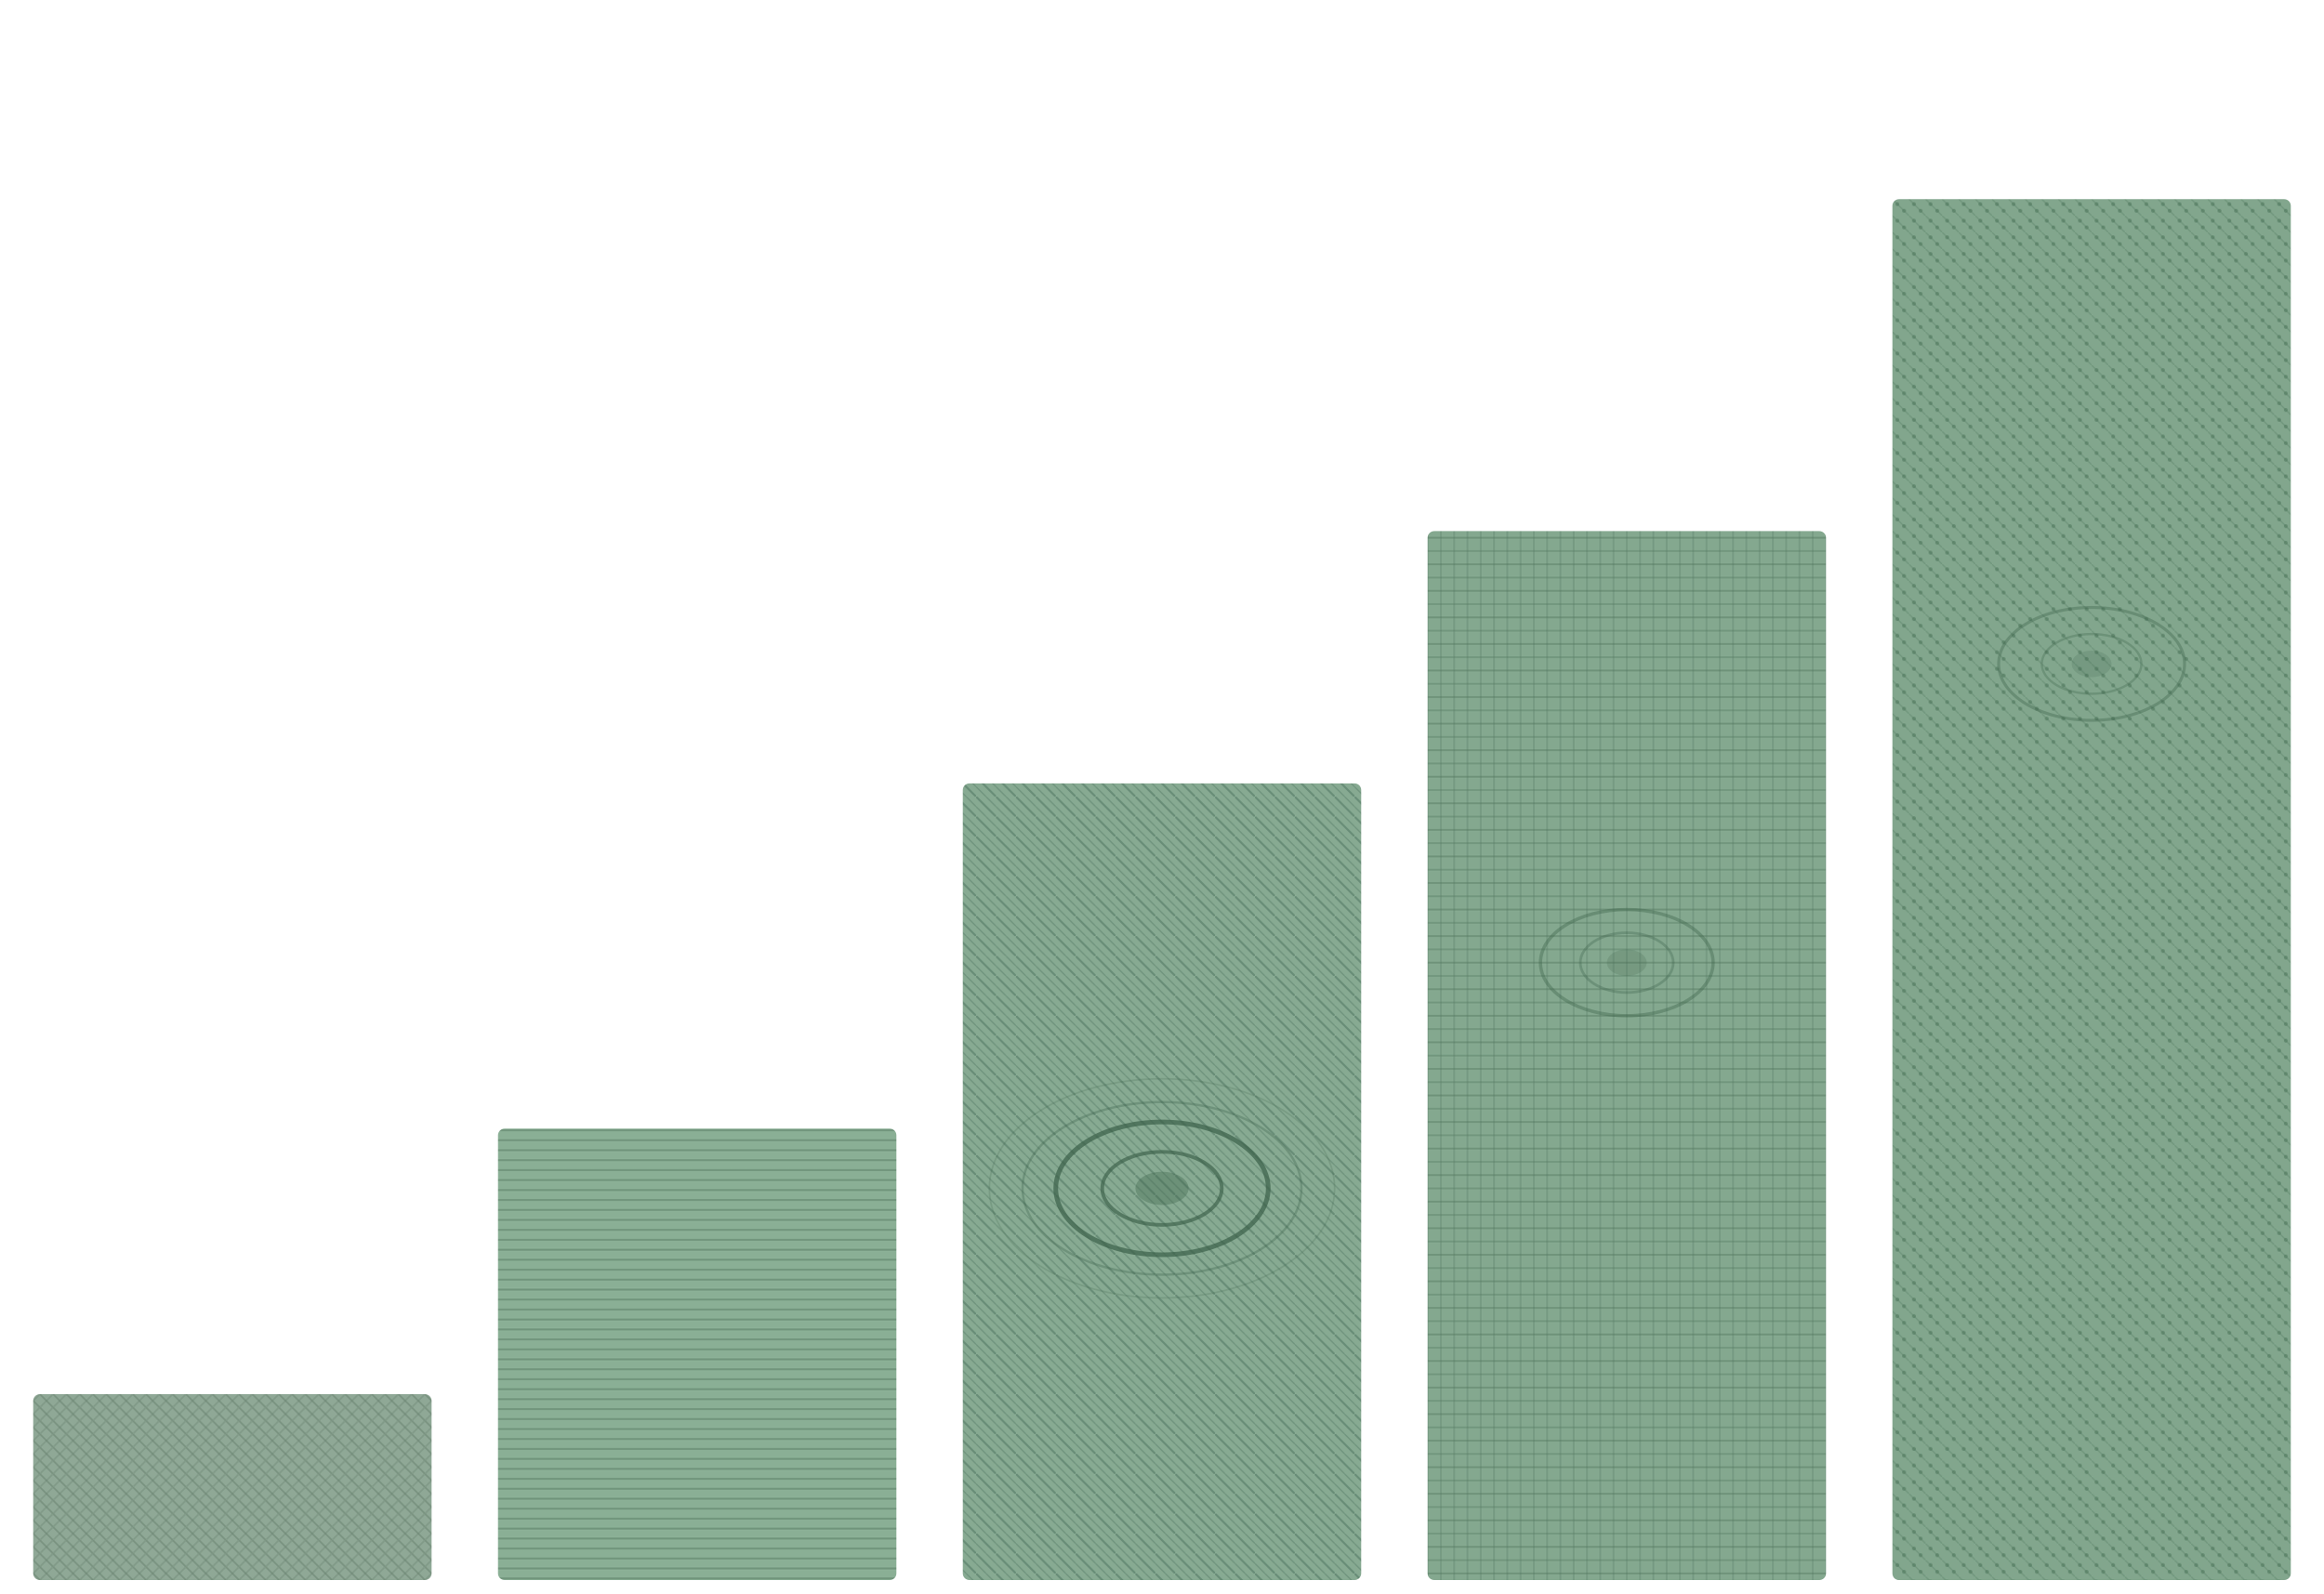
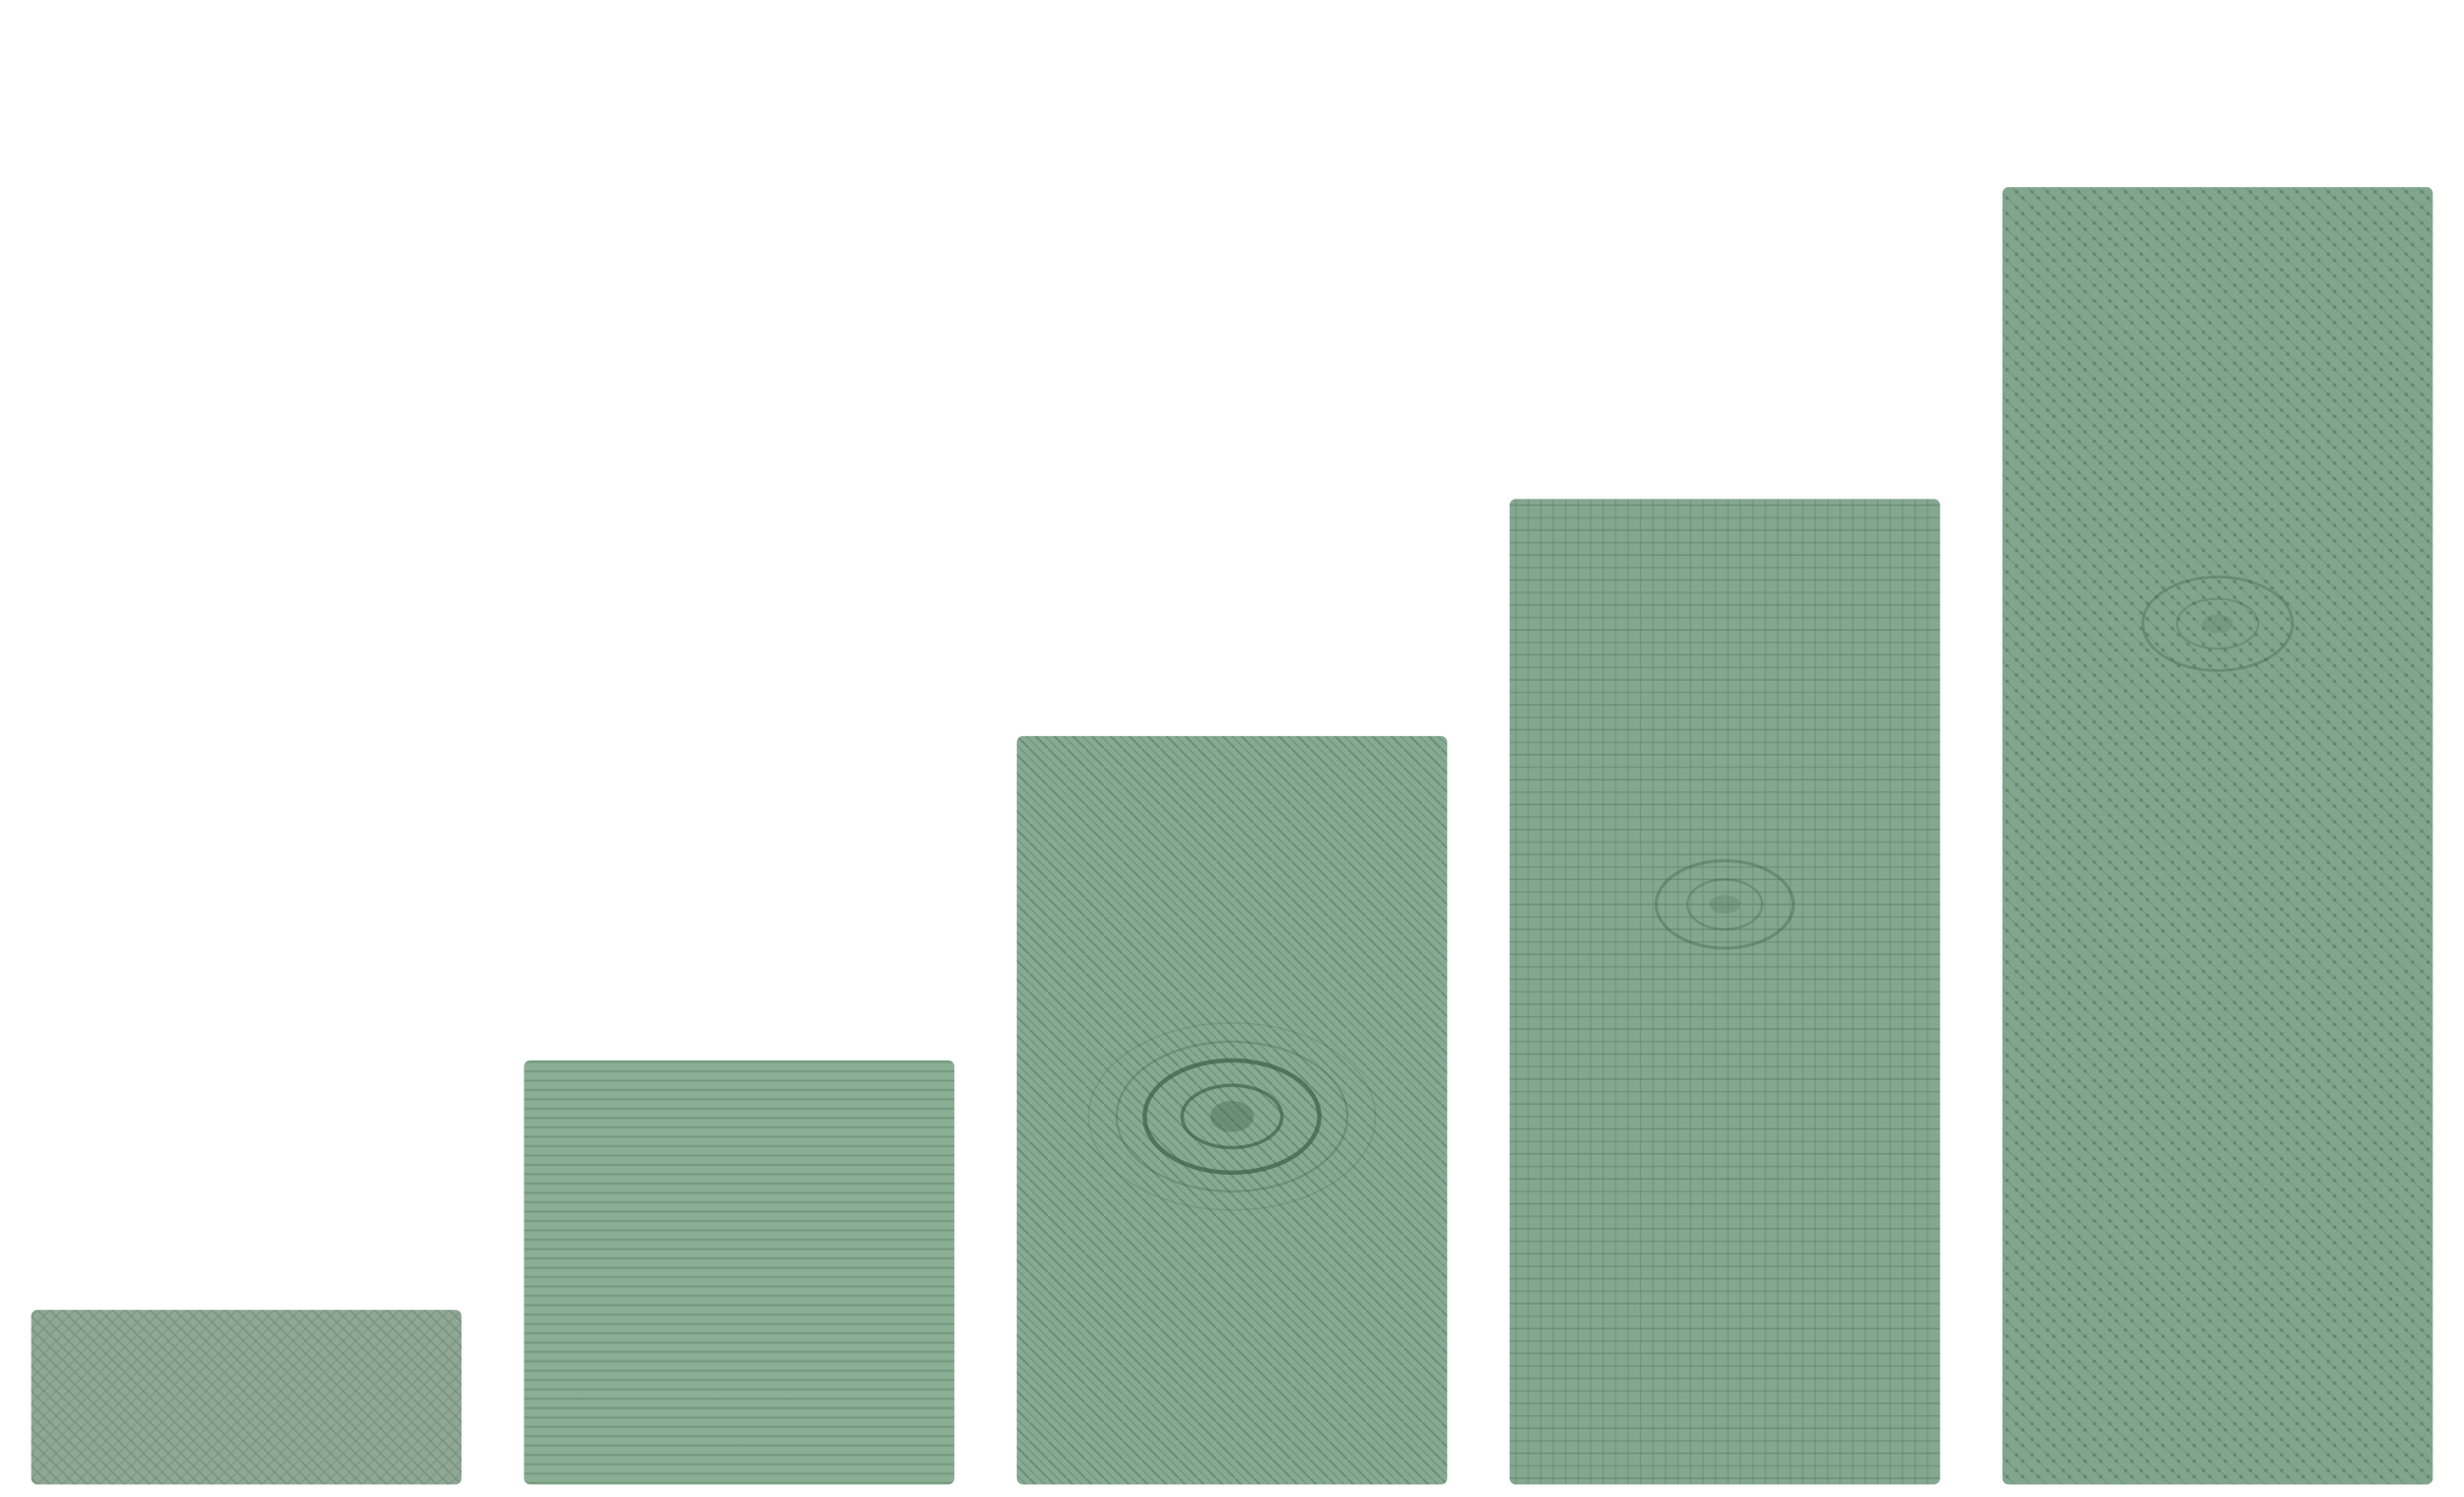
- <svg xmlns="http://www.w3.org/2000/svg" viewBox="0 0 700 480" fill="none">
+ <svg xmlns="http://www.w3.org/2000/svg" viewBox="0 0 790 480" fill="none">
  <defs>
    <pattern id="hatch" patternUnits="userSpaceOnUse" width="4" height="4">
      <rect width="4" height="4" fill="#8FA896" />
      <line x1="0" y1="0" x2="4" y2="4" stroke="#6B8472" stroke-width="0.5" opacity="0.6" />
      <line x1="4" y1="0" x2="0" y2="4" stroke="#6B8472" stroke-width="0.5" opacity="0.4" />
    </pattern>
    <pattern id="engrave" patternUnits="userSpaceOnUse" width="3" height="3">
      <rect width="3" height="3" fill="#8AAF95" />
      <line x1="0" y1="1.5" x2="3" y2="1.5" stroke="#5C8068" stroke-width="0.6" opacity="0.5" />
    </pattern>
    <pattern id="thread" patternUnits="userSpaceOnUse" width="6" height="6">
      <rect width="6" height="6" fill="#87AA92" />
      <line x1="0" y1="0" x2="6" y2="6" stroke="#4E7560" stroke-width="0.6" opacity="0.55" />
      <line x1="0" y1="3" x2="3" y2="6" stroke="#4E7560" stroke-width="0.4" opacity="0.4" />
      <line x1="3" y1="0" x2="6" y2="3" stroke="#4E7560" stroke-width="0.4" opacity="0.4" />
    </pattern>
    <pattern id="grid" patternUnits="userSpaceOnUse" width="8" height="8">
      <rect width="8" height="8" fill="#84A88F" />
      <line x1="0" y1="2" x2="8" y2="2" stroke="#567A62" stroke-width="0.5" opacity="0.5" />
      <line x1="0" y1="6" x2="8" y2="6" stroke="#567A62" stroke-width="0.5" opacity="0.4" />
      <line x1="2" y1="0" x2="2" y2="8" stroke="#567A62" stroke-width="0.4" opacity="0.4" />
      <line x1="6" y1="0" x2="6" y2="8" stroke="#567A62" stroke-width="0.4" opacity="0.4" />
    </pattern>
    <pattern id="stipple" patternUnits="userSpaceOnUse" width="5" height="5">
      <rect width="5" height="5" fill="#82A68D" />
      <circle cx="1.5" cy="1.5" r="0.6" fill="#4A7358" opacity="0.5" />
      <circle cx="3.5" cy="3.5" r="0.6" fill="#4A7358" opacity="0.5" />
      <line x1="0" y1="0" x2="5" y2="5" stroke="#4A7358" stroke-width="0.4" opacity="0.3" />
    </pattern>
  </defs>
-   <rect x="10" y="420" width="120" height="56" fill="url(#hatch)" rx="2" />
-   <rect x="150" y="340" width="120" height="136" fill="url(#engrave)" rx="2" />
-   <rect x="290" y="236" width="120" height="240" fill="url(#thread)" rx="2" />
-   <ellipse cx="350" cy="358" rx="32" ry="20" fill="none" stroke="#3A6048" stroke-width="1.4" opacity="0.7" />
-   <ellipse cx="350" cy="358" rx="18" ry="11" fill="none" stroke="#3A6048" stroke-width="1.1" opacity="0.65" />
-   <ellipse cx="350" cy="358" rx="8" ry="5" fill="#3A6048" opacity="0.35" />
-   <ellipse cx="350" cy="358" rx="42" ry="26" fill="none" stroke="#3A6048" stroke-width="0.7" opacity="0.32" />
-   <ellipse cx="350" cy="358" rx="52" ry="33" fill="none" stroke="#3A6048" stroke-width="0.5" opacity="0.20" />
-   <rect x="430" y="160" width="120" height="316" fill="url(#grid)" rx="2" />
-   <ellipse cx="490" cy="290" rx="26" ry="16" fill="none" stroke="#3A6048" stroke-width="1" opacity="0.38" />
-   <ellipse cx="490" cy="290" rx="14" ry="9" fill="none" stroke="#3A6048" stroke-width="0.8" opacity="0.32" />
-   <ellipse cx="490" cy="290" rx="6" ry="4" fill="#3A6048" opacity="0.20" />
-   <rect x="570" y="60" width="120" height="416" fill="url(#stipple)" rx="2" />
-   <ellipse cx="630" cy="200" rx="28" ry="17" fill="none" stroke="#3A6048" stroke-width="0.9" opacity="0.36" />
-   <ellipse cx="630" cy="200" rx="15" ry="9" fill="none" stroke="#3A6048" stroke-width="0.7" opacity="0.30" />
-   <ellipse cx="630" cy="200" rx="6" ry="4" fill="#3A6048" opacity="0.18" />
+   <rect x="10" y="420" width="138" height="56" fill="url(#hatch)" rx="2" />
+   <rect x="168" y="340" width="138" height="136" fill="url(#engrave)" rx="2" />
+   <rect x="326" y="236" width="138" height="240" fill="url(#thread)" rx="2" />
+   <ellipse cx="395" cy="358" rx="28" ry="18" fill="none" stroke="#3A6048" stroke-width="1.4" opacity="0.7" />
+   <ellipse cx="395" cy="358" rx="16" ry="10" fill="none" stroke="#3A6048" stroke-width="1.1" opacity="0.65" />
+   <ellipse cx="395" cy="358" rx="7" ry="5" fill="#3A6048" opacity="0.35" />
+   <ellipse cx="395" cy="358" rx="37" ry="24" fill="none" stroke="#3A6048" stroke-width="0.7" opacity="0.32" />
+   <ellipse cx="395" cy="358" rx="46" ry="30" fill="none" stroke="#3A6048" stroke-width="0.5" opacity="0.20" />
+   <rect x="484" y="160" width="138" height="316" fill="url(#grid)" rx="2" />
+   <ellipse cx="553" cy="290" rx="22" ry="14" fill="none" stroke="#3A6048" stroke-width="1" opacity="0.38" />
+   <ellipse cx="553" cy="290" rx="12" ry="8" fill="none" stroke="#3A6048" stroke-width="0.8" opacity="0.32" />
+   <ellipse cx="553" cy="290" rx="5" ry="3" fill="#3A6048" opacity="0.20" />
+   <rect x="642" y="60" width="138" height="416" fill="url(#stipple)" rx="2" />
+   <ellipse cx="711" cy="200" rx="24" ry="15" fill="none" stroke="#3A6048" stroke-width="0.9" opacity="0.36" />
+   <ellipse cx="711" cy="200" rx="13" ry="8" fill="none" stroke="#3A6048" stroke-width="0.7" opacity="0.30" />
+   <ellipse cx="711" cy="200" rx="5" ry="3" fill="#3A6048" opacity="0.18" />
</svg>
